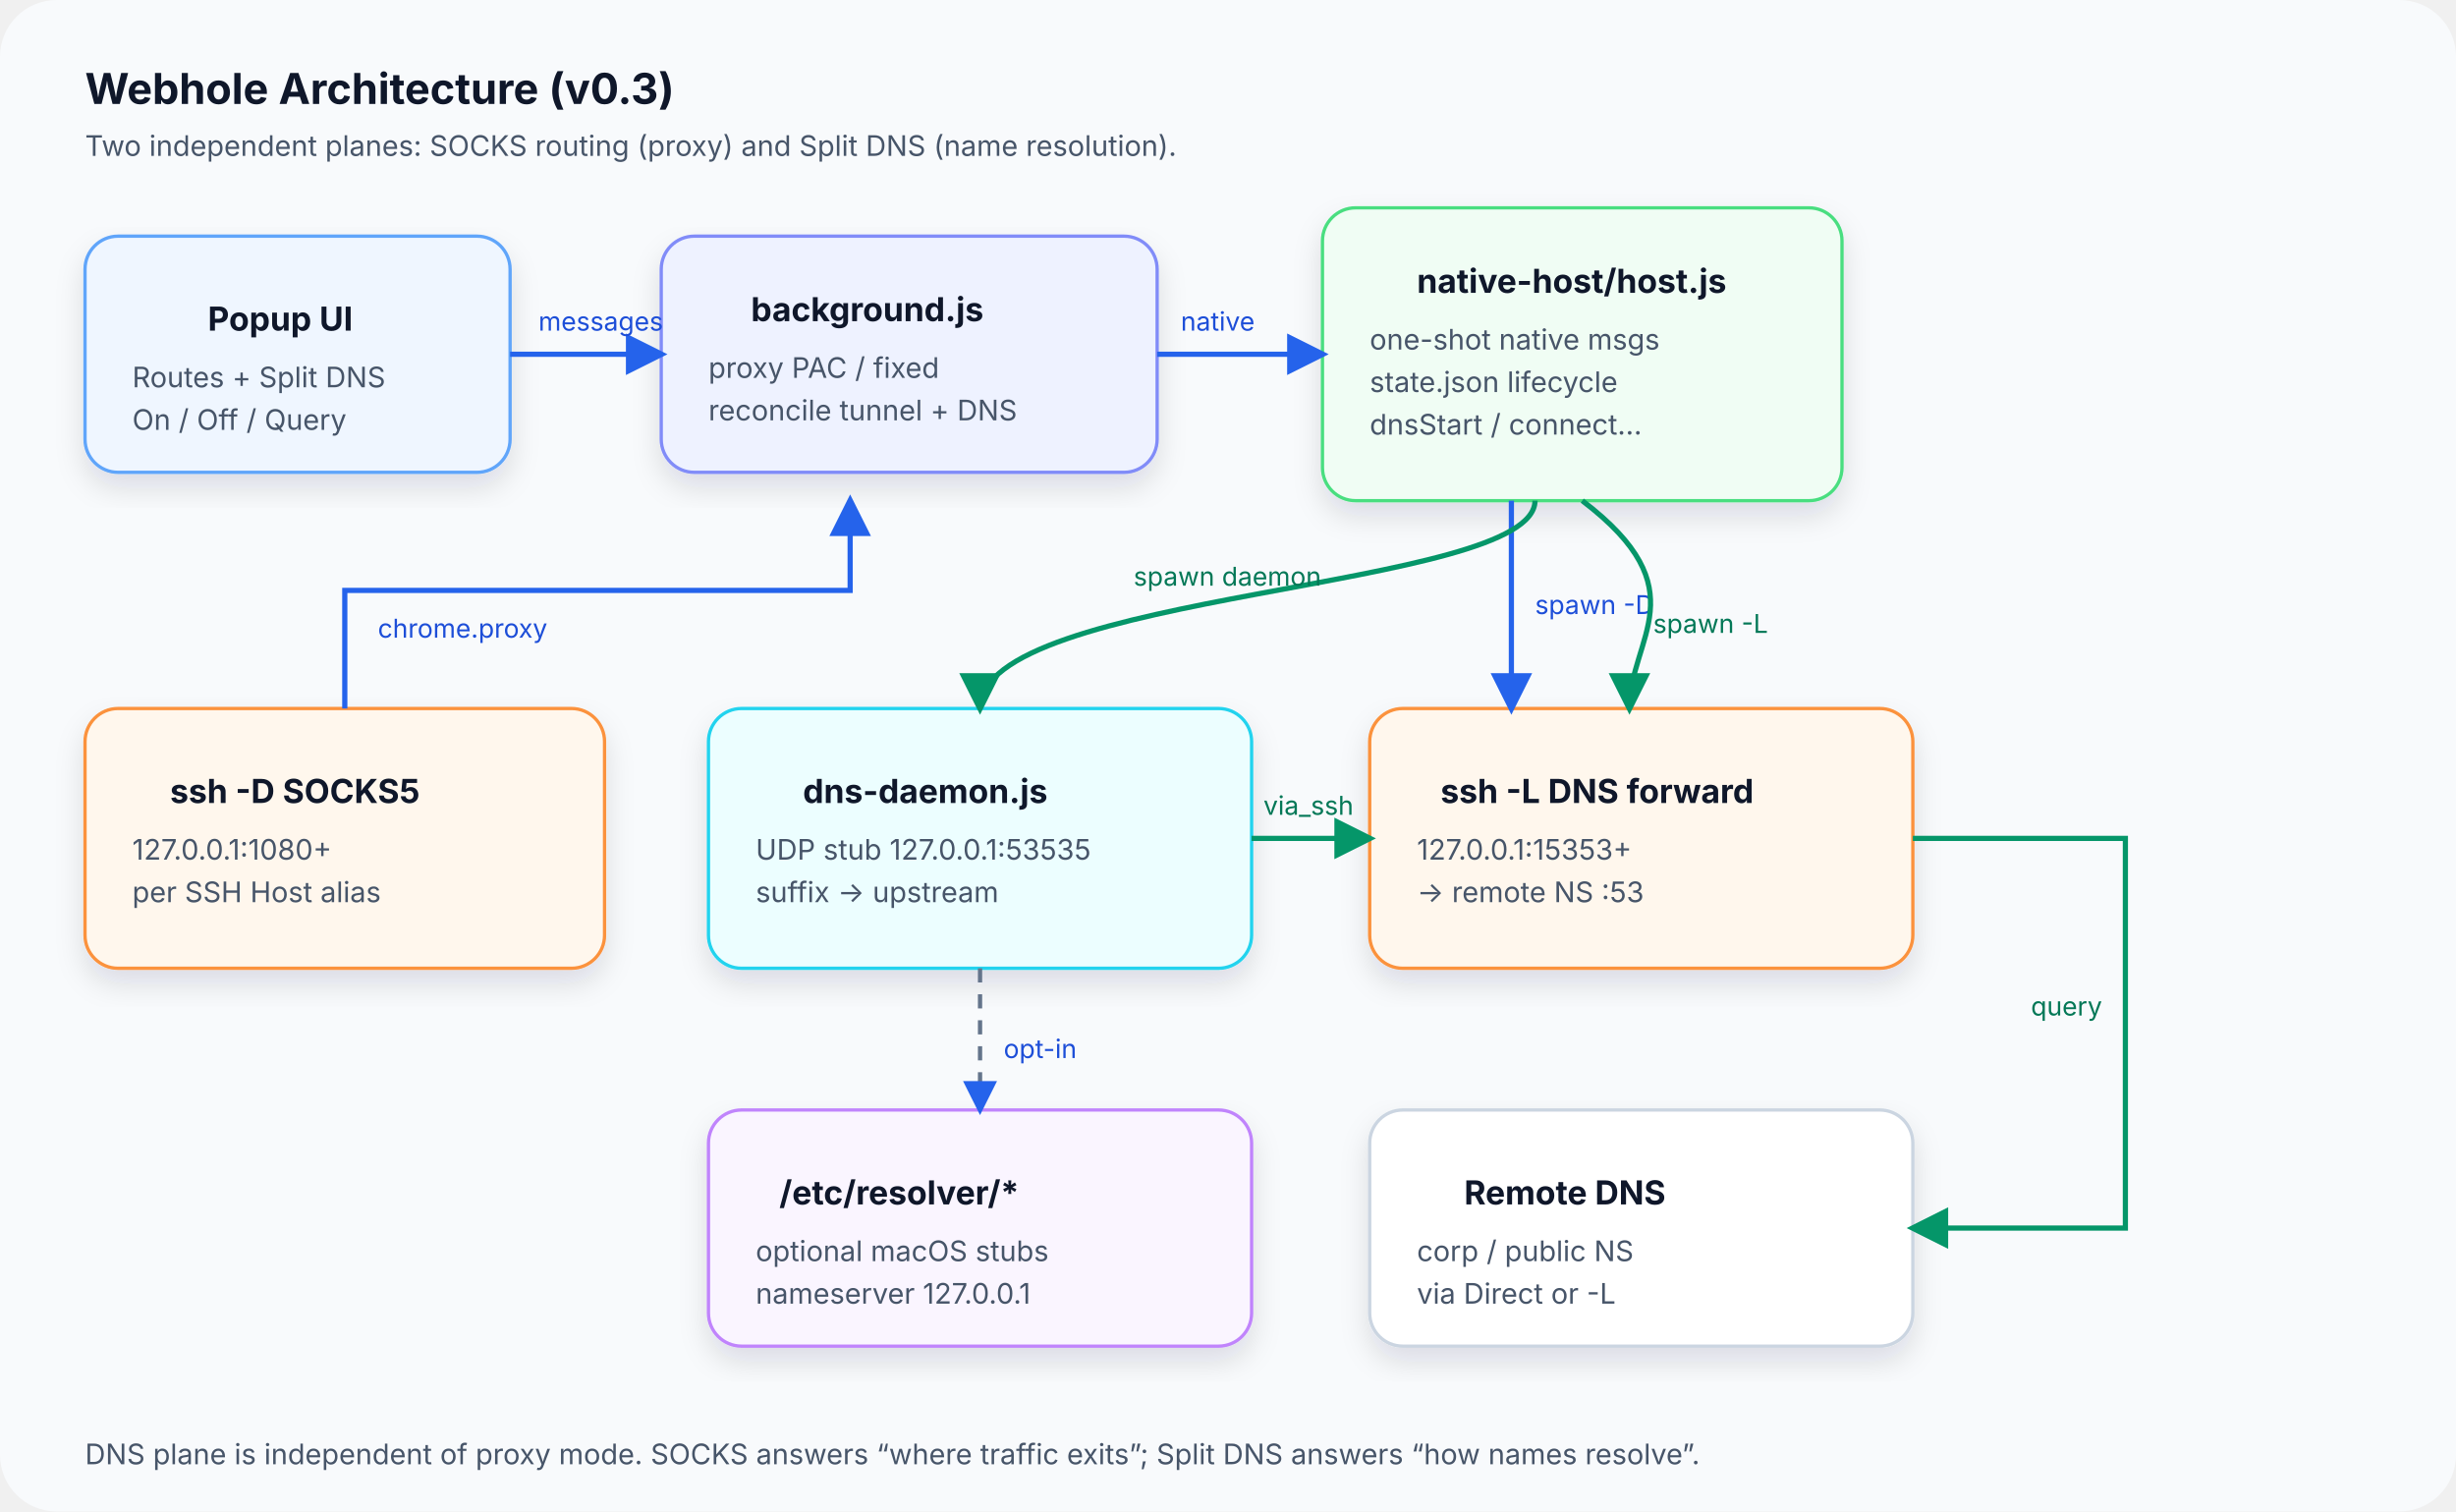
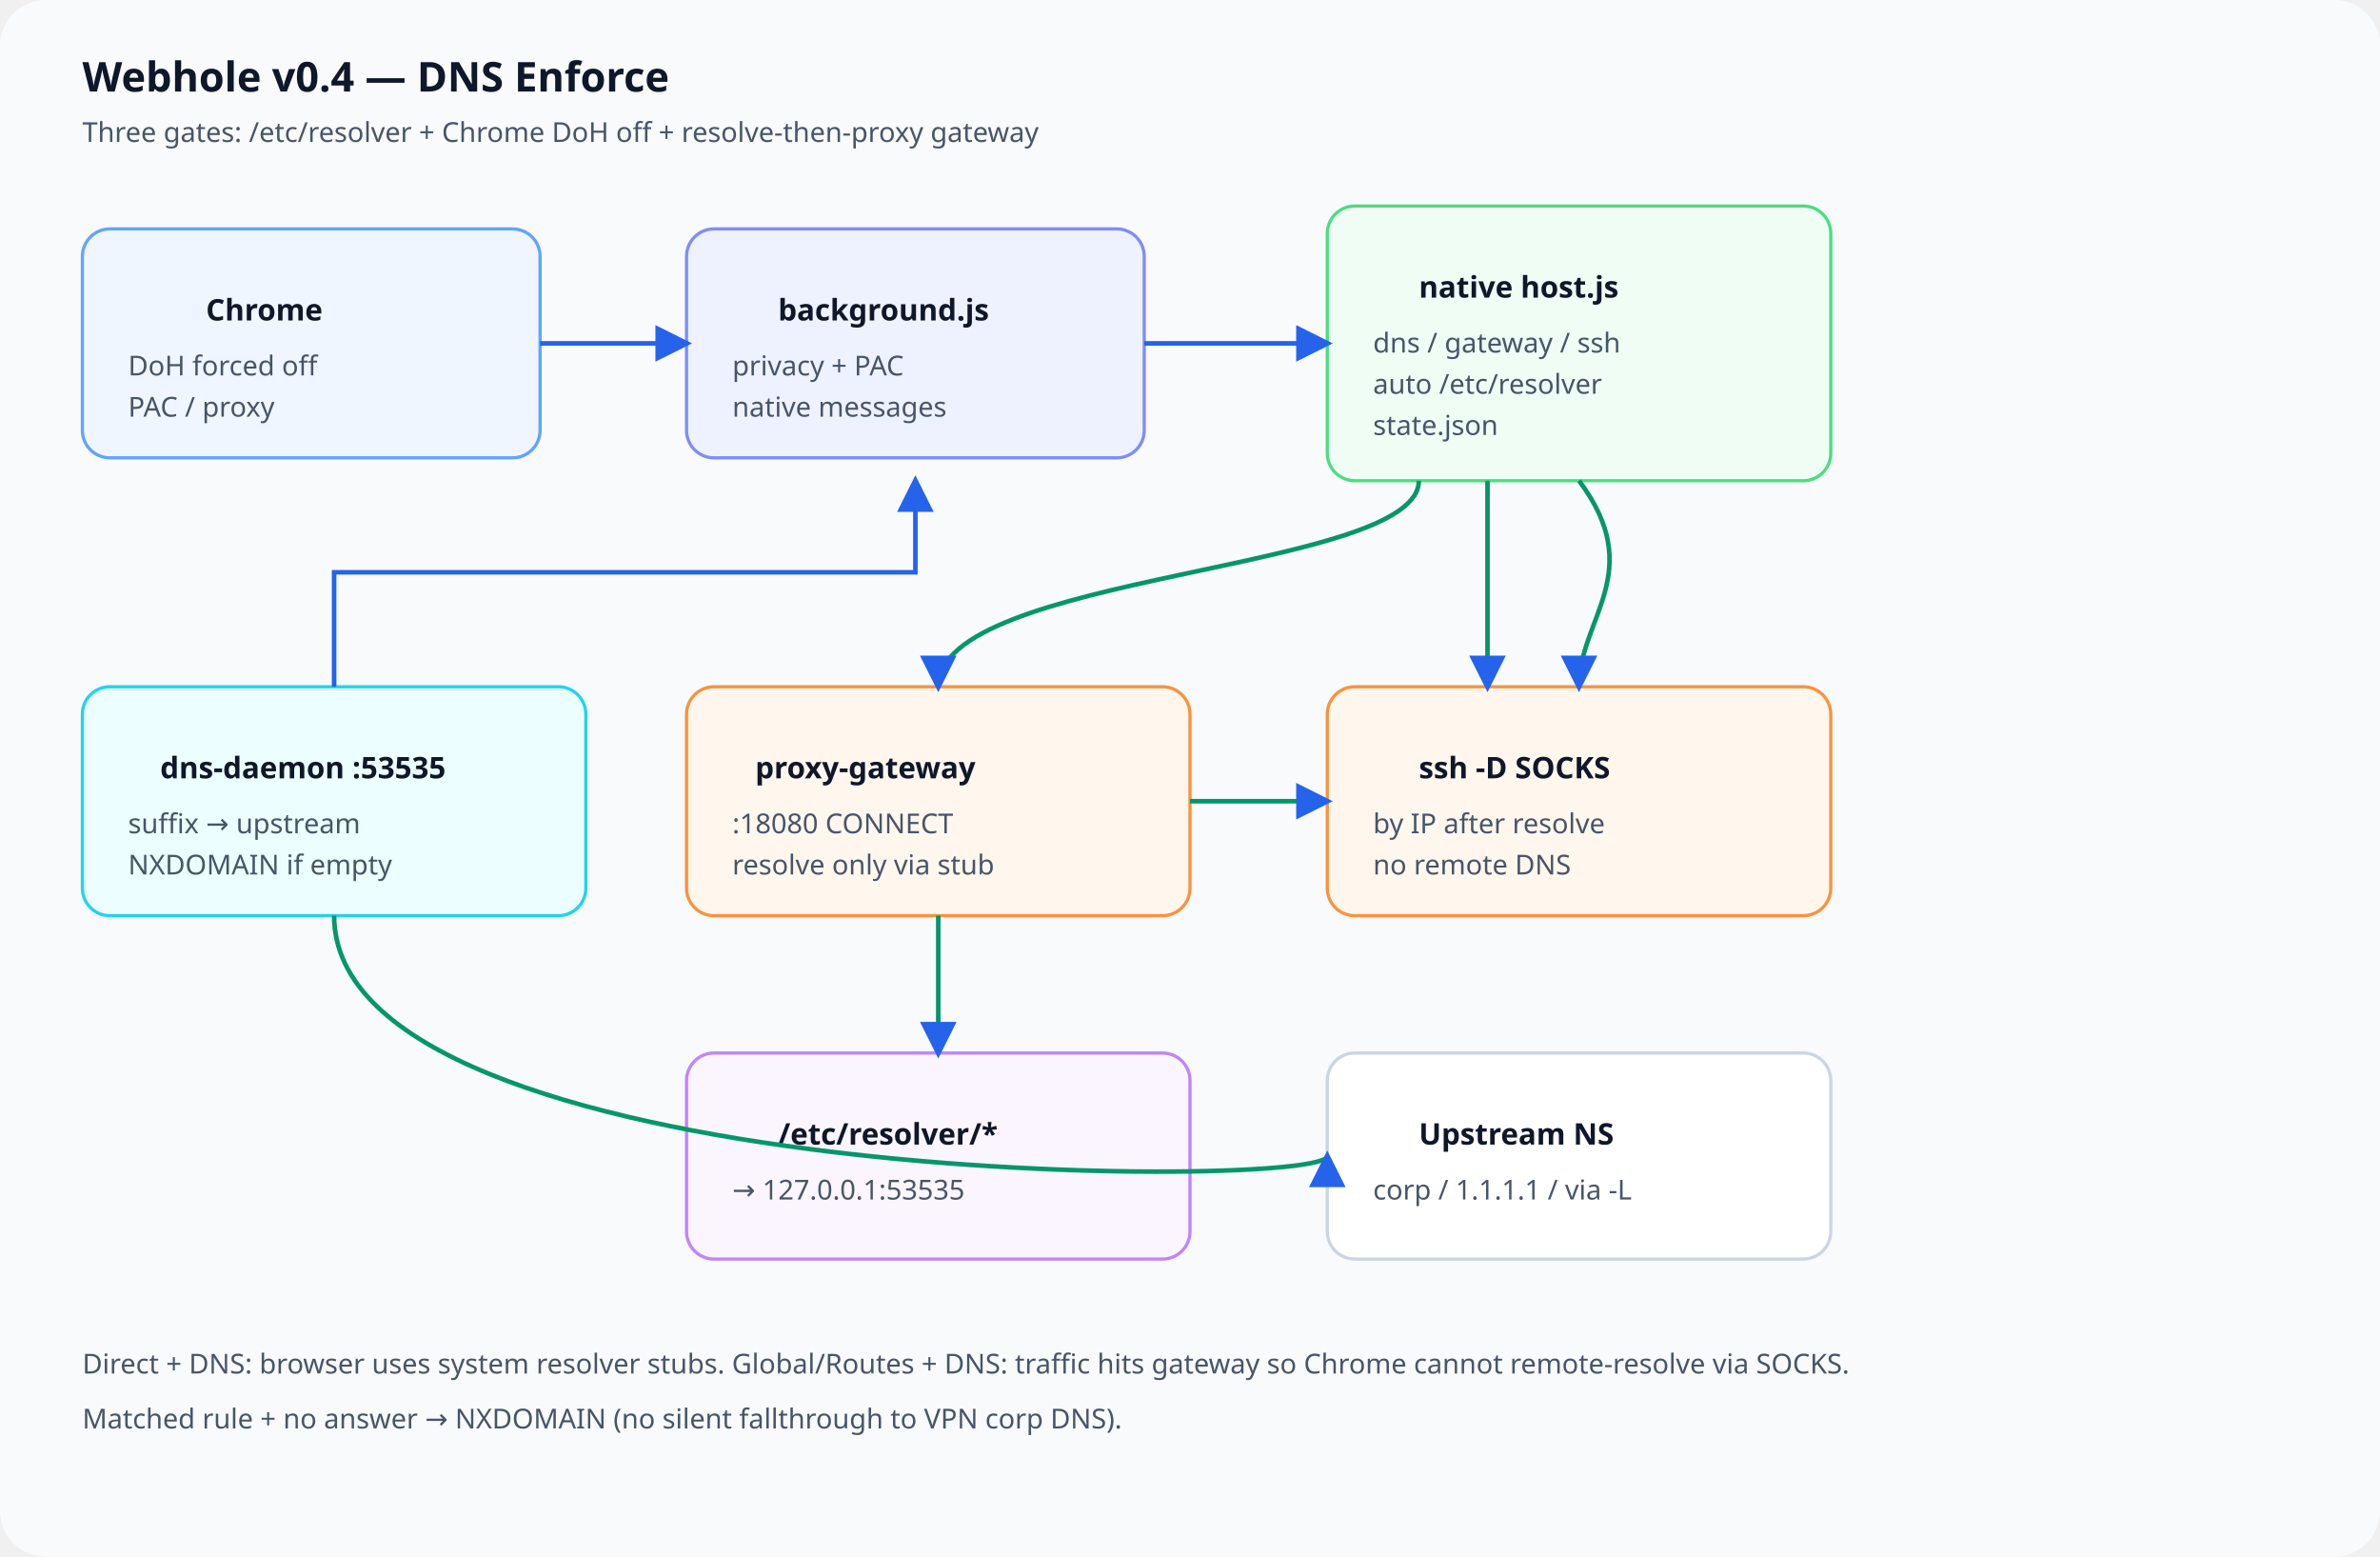
- <svg xmlns="http://www.w3.org/2000/svg" width="1040" height="640" viewBox="0 0 1040 640" role="img" aria-labelledby="arch-title arch-desc">
+ <svg xmlns="http://www.w3.org/2000/svg" width="1040" height="680" viewBox="0 0 1040 680" role="img" aria-labelledby="arch-title arch-desc">
  <defs>
-     <marker id="arch-arrow" viewBox="0 0 10 10" refX="8.5" refY="5" markerWidth="8" markerHeight="8" orient="auto-start-reverse">
+     <marker id="a" viewBox="0 0 10 10" refX="8.5" refY="5" markerWidth="8" markerHeight="8" orient="auto-start-reverse">
      <path d="M 0 0 L 10 5 L 0 10 z" fill="#2563eb" />
    </marker>
-     <marker id="arch-arrow-green" viewBox="0 0 10 10" refX="8.5" refY="5" markerWidth="8" markerHeight="8" orient="auto-start-reverse">
-       <path d="M 0 0 L 10 5 L 0 10 z" fill="#059669" />
-     </marker>
-     <filter id="arch-shadow" x="-10%" y="-10%" width="120%" height="125%">
-       <feDropShadow dx="0" dy="6" stdDeviation="6" flood-color="#0f172a" flood-opacity="0.12" />
-     </filter>
    <style>
-       .bg { fill: #f8fafc; }
-       .card { fill: #ffffff; stroke: #cbd5e1; stroke-width: 1.4; filter: url(#arch-shadow); }
-       .card-ui { fill: #eff6ff; stroke: #60a5fa; }
-       .card-bg { fill: #eef2ff; stroke: #818cf8; }
-       .card-native { fill: #f0fdf4; stroke: #4ade80; }
-       .card-ssh { fill: #fff7ed; stroke: #fb923c; }
-       .card-dns { fill: #ecfeff; stroke: #22d3ee; }
-       .card-os { fill: #faf5ff; stroke: #c084fc; }
-       .title { fill: #0f172a; font: 700 18px Inter, ui-sans-serif, system-ui, -apple-system, BlinkMacSystemFont, "Segoe UI", sans-serif; }
-       .label { fill: #0f172a; font: 700 14px Inter, ui-sans-serif, system-ui, -apple-system, BlinkMacSystemFont, "Segoe UI", sans-serif; }
-       .small { fill: #475569; font: 12px Inter, ui-sans-serif, system-ui, -apple-system, BlinkMacSystemFont, "Segoe UI", sans-serif; }
-       .edge { stroke: #2563eb; stroke-width: 2.2; fill: none; marker-end: url(#arch-arrow); }
-       .edge-dns { stroke: #059669; stroke-width: 2.2; fill: none; marker-end: url(#arch-arrow-green); }
-       .edge-muted { stroke: #64748b; stroke-width: 1.8; fill: none; marker-end: url(#arch-arrow); stroke-dasharray: 6 5; }
-       .edge-label { fill: #1d4ed8; font: 11px Inter, ui-sans-serif, system-ui, -apple-system, BlinkMacSystemFont, "Segoe UI", sans-serif; }
-       .edge-label-dns { fill: #047857; font: 11px Inter, ui-sans-serif, system-ui, -apple-system, BlinkMacSystemFont, "Segoe UI", sans-serif; }
+       .bg{fill:#f8fafc}.card{fill:#fff;stroke:#cbd5e1;stroke-width:1.4}
+       .c1{fill:#eff6ff;stroke:#60a5fa}.c2{fill:#eef2ff;stroke:#818cf8}
+       .c3{fill:#f0fdf4;stroke:#4ade80}.c4{fill:#ecfeff;stroke:#22d3ee}
+       .c5{fill:#fff7ed;stroke:#fb923c}.c6{fill:#faf5ff;stroke:#c084fc}
+       .t{fill:#0f172a;font:700 18px system-ui,sans-serif}
+       .l{fill:#0f172a;font:700 13px system-ui,sans-serif}
+       .s{fill:#475569;font:12px system-ui,sans-serif}
+       .e{stroke:#2563eb;stroke-width:2;fill:none;marker-end:url(#a)}
+       .eg{stroke:#059669;stroke-width:2;fill:none;marker-end:url(#a)}
    </style>
  </defs>
-   <rect class="bg" width="1040" height="640" rx="24" />
-   <text class="title" x="36" y="44">Webhole Architecture (v0.3)</text>
-   <text class="small" x="36" y="66">Two independent planes: SOCKS routing (proxy) and Split DNS (name resolution).</text>
-   <rect class="card card-ui" x="36" y="100" width="180" height="100" rx="14" />
-   <text class="label" x="88" y="140">Popup UI</text>
-   <text class="small" x="56" y="164">Routes + Split DNS</text>
-   <text class="small" x="56" y="182">On / Off / Query</text>
-   <rect class="card card-bg" x="280" y="100" width="210" height="100" rx="14" />
-   <text class="label" x="318" y="136">background.js</text>
-   <text class="small" x="300" y="160">proxy PAC / fixed</text>
-   <text class="small" x="300" y="178">reconcile tunnel + DNS</text>
-   <rect class="card card-native" x="560" y="88" width="220" height="124" rx="14" />
-   <text class="label" x="600" y="124">native-host/host.js</text>
-   <text class="small" x="580" y="148">one-shot native msgs</text>
-   <text class="small" x="580" y="166">state.json lifecycle</text>
-   <text class="small" x="580" y="184">dnsStart / connect…</text>
-   <rect class="card card-ssh" x="36" y="300" width="220" height="110" rx="14" />
-   <text class="label" x="72" y="340">ssh -D SOCKS5</text>
-   <text class="small" x="56" y="364">127.0.0.1:1080+</text>
-   <text class="small" x="56" y="382">per SSH Host alias</text>
-   <rect class="card card-dns" x="300" y="300" width="230" height="110" rx="14" />
-   <text class="label" x="340" y="340">dns-daemon.js</text>
-   <text class="small" x="320" y="364">UDP stub 127.0.0.1:53535</text>
-   <text class="small" x="320" y="382">suffix → upstream</text>
-   <rect class="card card-ssh" x="580" y="300" width="230" height="110" rx="14" />
-   <text class="label" x="610" y="340">ssh -L DNS forward</text>
-   <text class="small" x="600" y="364">127.0.0.1:15353+</text>
-   <text class="small" x="600" y="382">→ remote NS :53</text>
-   <rect class="card card-os" x="300" y="470" width="230" height="100" rx="14" />
-   <text class="label" x="330" y="510">/etc/resolver/*</text>
-   <text class="small" x="320" y="534">optional macOS stubs</text>
-   <text class="small" x="320" y="552">nameserver 127.0.0.1</text>
-   <rect class="card" x="580" y="470" width="230" height="100" rx="14" />
-   <text class="label" x="620" y="510">Remote DNS</text>
-   <text class="small" x="600" y="534">corp / public NS</text>
-   <text class="small" x="600" y="552">via Direct or -L</text>
-   <path class="edge" d="M216 150 H280" />
-   <text class="edge-label" x="228" y="140">messages</text>
-   <path class="edge" d="M490 150 H560" />
-   <text class="edge-label" x="500" y="140">native</text>
-   <path class="edge" d="M640 212 V300" />
-   <text class="edge-label" x="650" y="260">spawn -D</text>
-   <path class="edge-dns" d="M650 212 C650 250 415 250 415 300" />
-   <text class="edge-label-dns" x="480" y="248">spawn daemon</text>
-   <path class="edge-dns" d="M670 212 C720 250 690 270 690 300" />
-   <text class="edge-label-dns" x="700" y="268">spawn -L</text>
-   <path class="edge-dns" d="M530 355 H580" />
-   <text class="edge-label-dns" x="535" y="345">via_ssh</text>
-   <path class="edge-muted" d="M415 410 V470" />
-   <text class="edge-label" x="425" y="448">opt-in</text>
-   <path class="edge-dns" d="M810 355 H900 V520 H810" />
-   <text class="edge-label-dns" x="860" y="430">query</text>
-   <path class="edge" d="M146 300 V250 H360 V212" />
-   <text class="edge-label" x="160" y="270">chrome.proxy</text>
-   <text class="small" x="36" y="620">DNS plane is independent of proxy mode. SOCKS answers “where traffic exits”; Split DNS answers “how names resolve”.</text>
+   <rect class="bg" width="1040" height="680" rx="20" />
+   <text class="t" x="36" y="40">Webhole v0.4 — DNS Enforce</text>
+   <text class="s" x="36" y="62">Three gates: /etc/resolver + Chrome DoH off + resolve-then-proxy gateway</text>
+   <rect class="card c1" x="36" y="100" width="200" height="100" rx="12" />
+   <text class="l" x="90" y="140">Chrome</text>
+   <text class="s" x="56" y="164">DoH forced off</text>
+   <text class="s" x="56" y="182">PAC / proxy</text>
+   <rect class="card c2" x="300" y="100" width="200" height="100" rx="12" />
+   <text class="l" x="340" y="140">background.js</text>
+   <text class="s" x="320" y="164">privacy + PAC</text>
+   <text class="s" x="320" y="182">native messages</text>
+   <rect class="card c3" x="580" y="90" width="220" height="120" rx="12" />
+   <text class="l" x="620" y="130">native host.js</text>
+   <text class="s" x="600" y="154">dns / gateway / ssh</text>
+   <text class="s" x="600" y="172">auto /etc/resolver</text>
+   <text class="s" x="600" y="190">state.json</text>
+   <rect class="card c4" x="36" y="300" width="220" height="100" rx="12" />
+   <text class="l" x="70" y="340">dns-daemon :53535</text>
+   <text class="s" x="56" y="364">suffix → upstream</text>
+   <text class="s" x="56" y="382">NXDOMAIN if empty</text>
+   <rect class="card c5" x="300" y="300" width="220" height="100" rx="12" />
+   <text class="l" x="330" y="340">proxy-gateway</text>
+   <text class="s" x="320" y="364">:18080 CONNECT</text>
+   <text class="s" x="320" y="382">resolve only via stub</text>
+   <rect class="card c5" x="580" y="300" width="220" height="100" rx="12" />
+   <text class="l" x="620" y="340">ssh -D SOCKS</text>
+   <text class="s" x="600" y="364">by IP after resolve</text>
+   <text class="s" x="600" y="382">no remote DNS</text>
+   <rect class="card c6" x="300" y="460" width="220" height="90" rx="12" />
+   <text class="l" x="340" y="500">/etc/resolver/*</text>
+   <text class="s" x="320" y="524">→ 127.0.0.1:53535</text>
+   <rect class="card" x="580" y="460" width="220" height="90" rx="12" />
+   <text class="l" x="620" y="500">Upstream NS</text>
+   <text class="s" x="600" y="524">corp / 1.1.1.1 / via -L</text>
+   <path class="e" d="M236 150 H300" />
+   <path class="e" d="M500 150 H580" />
+   <path class="eg" d="M650 210 V300" />
+   <path class="eg" d="M620 210 C620 250 410 250 410 300" />
+   <path class="eg" d="M690 210 C720 250 690 270 690 300" />
+   <path class="eg" d="M520 350 H580" />
+   <path class="e" d="M146 300 V250 H400 V210" />
+   <path class="eg" d="M410 400 V460" />
+   <path class="eg" d="M146 400 C146 520 580 520 580 505" />
+   <text class="s" x="36" y="600">Direct + DNS: browser uses system resolver stubs. Global/Routes + DNS: traffic hits gateway so Chrome cannot remote-resolve via SOCKS.</text>
+   <text class="s" x="36" y="624">Matched rule + no answer → NXDOMAIN (no silent fallthrough to VPN corp DNS).</text>
</svg>
